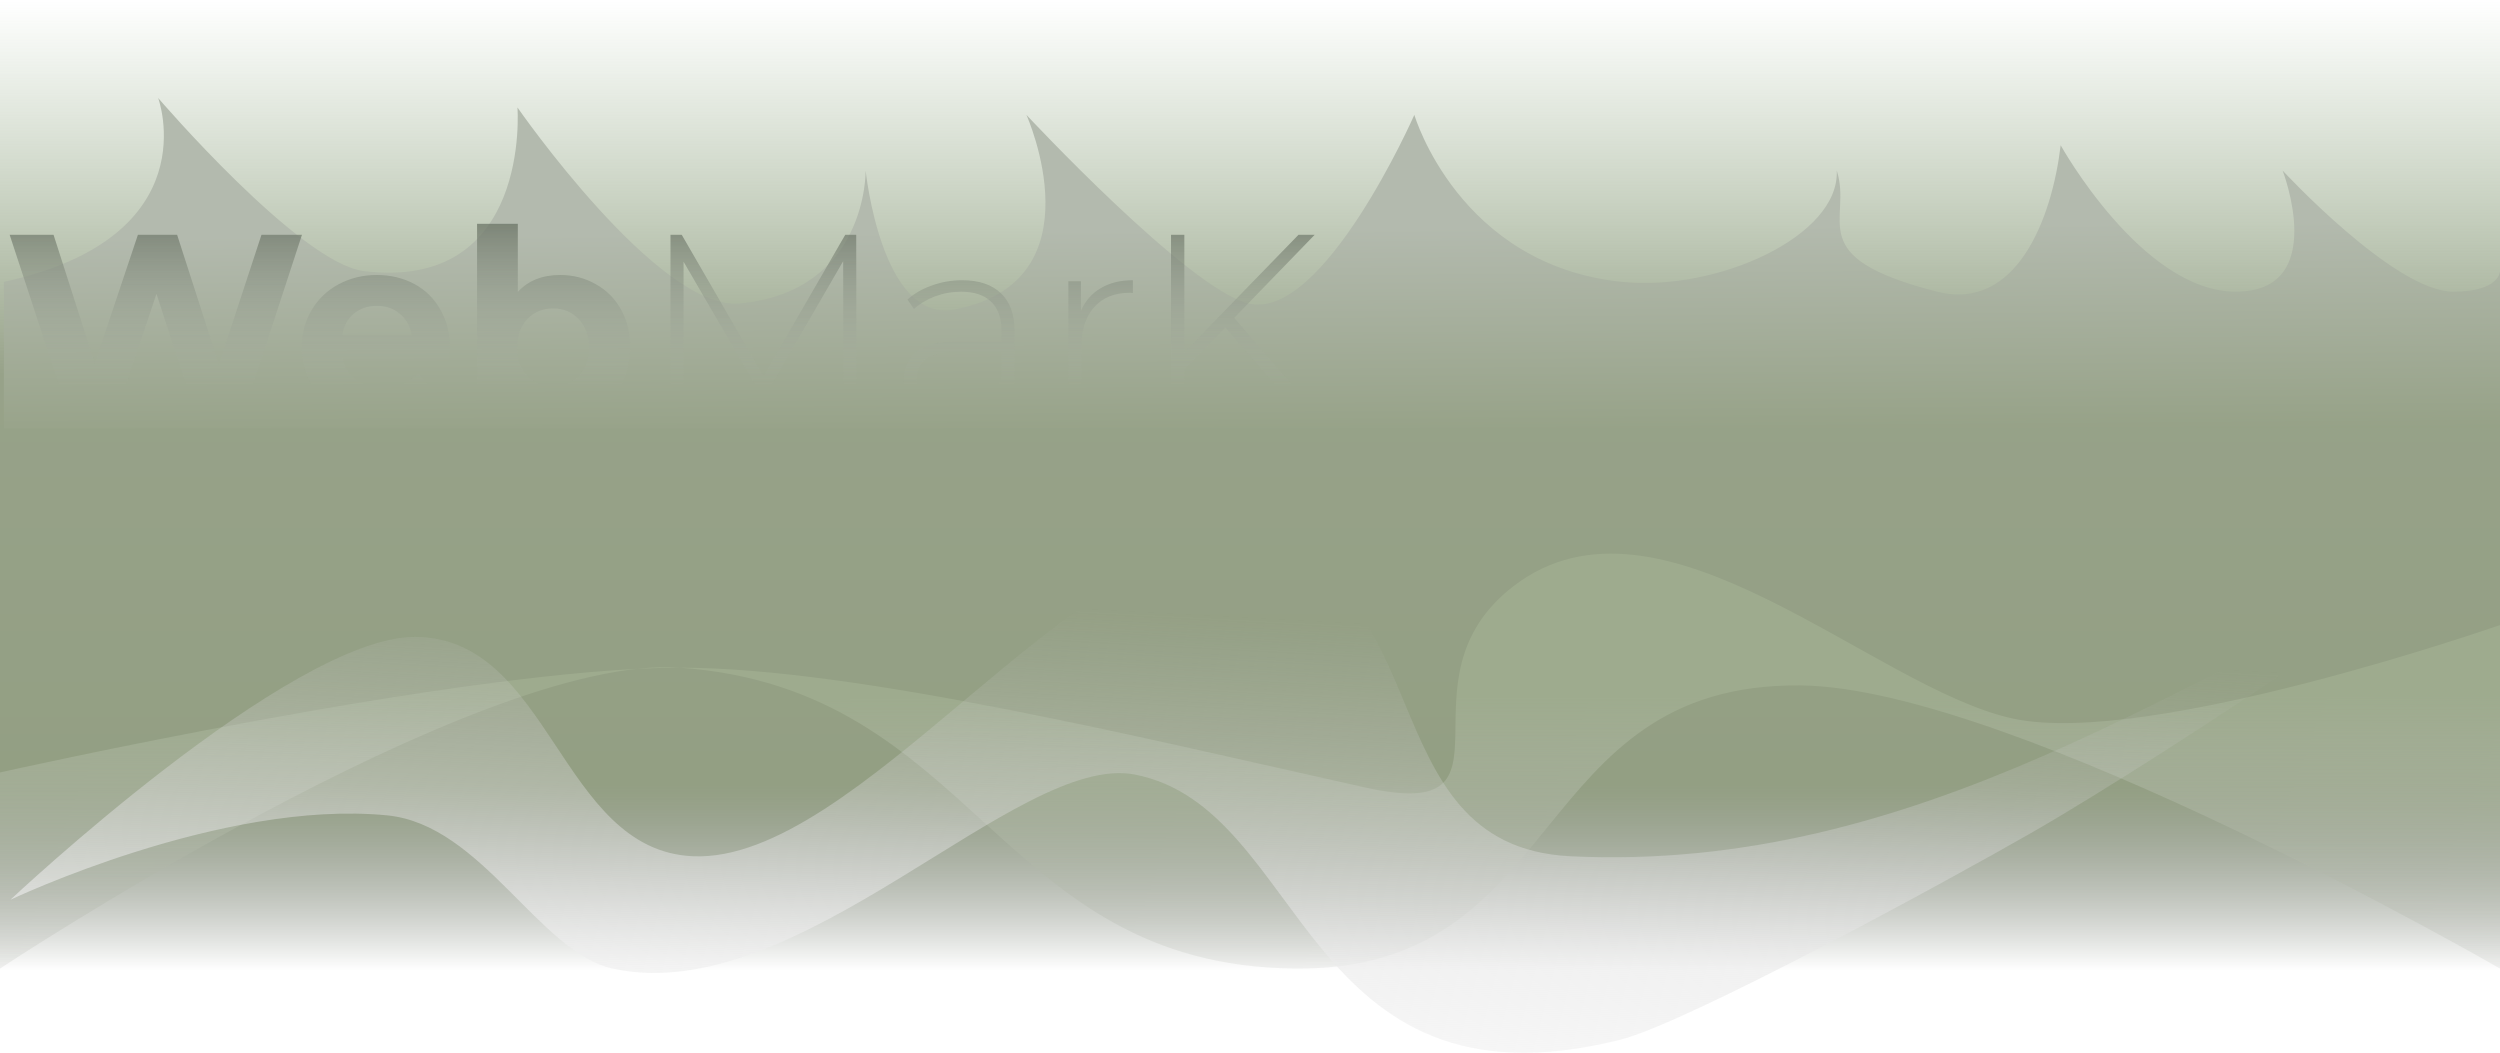
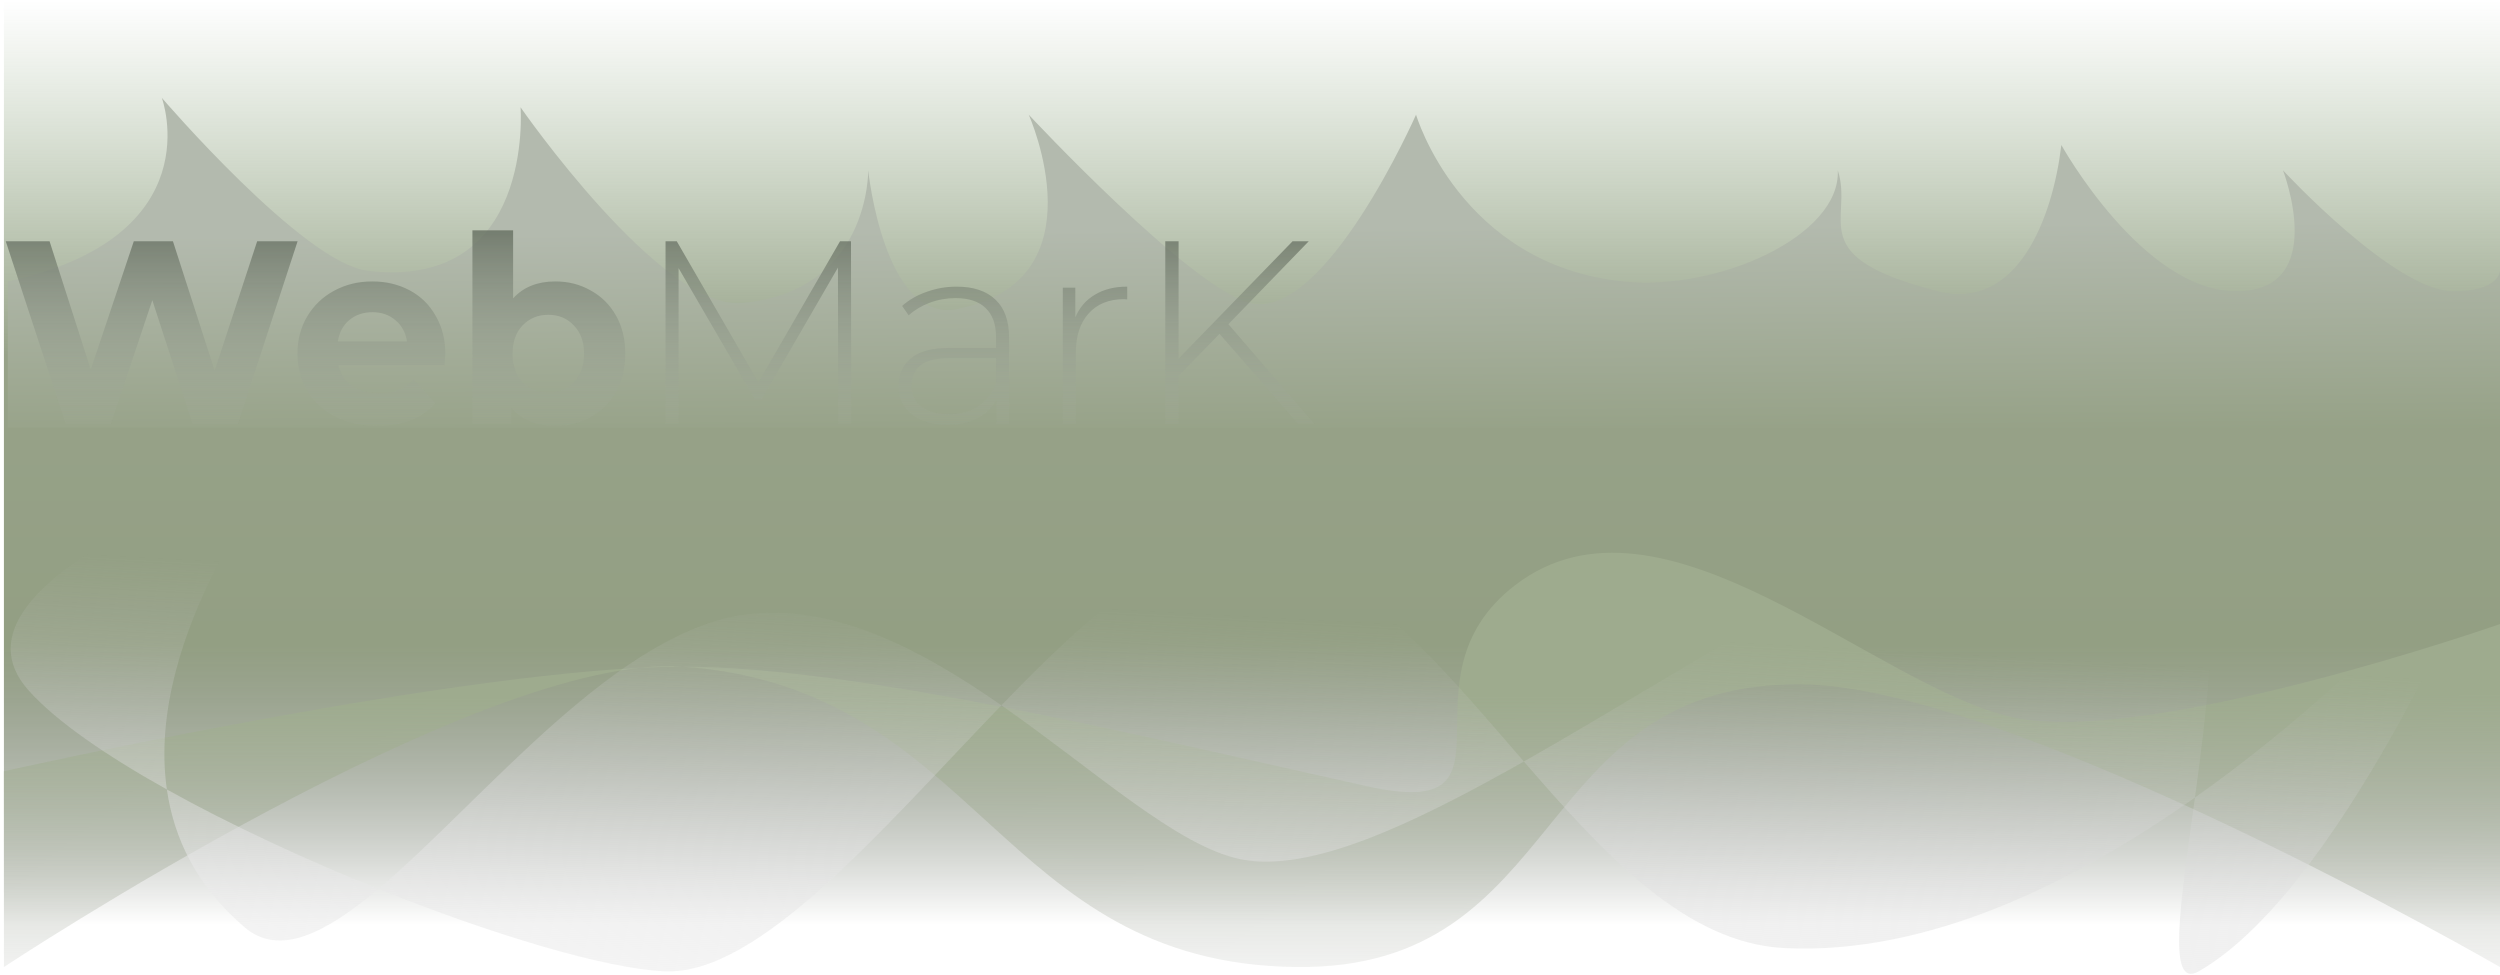
- <svg xmlns="http://www.w3.org/2000/svg" width="1914" height="806" viewBox="0 0 1914 806" fill="none">
-   <path d="M0 0H1914V743.188H0V0Z" fill="url(#paint0_linear)" />
-   <path d="M121.09 75.031C121.09 75.031 160.456 181.454 2.991 215.809V327.915H1914V207.544C1914 207.544 1914 223.3 1878.12 223.3C1833.27 223.3 1747.57 130.568 1747.57 130.568C1747.57 130.568 1783.44 223.3 1711.69 223.3C1639.93 223.3 1577.64 111.195 1577.64 111.195C1571 167.42 1543.76 238.817 1482.96 223.3C1378.52 196.643 1418.68 168.883 1406.22 130.568C1408.55 180.593 1315.03 223.3 1241.78 215.809C1116.71 203.019 1082.82 87.947 1082.82 87.947C1082.82 87.947 1013.06 246.29 955.755 232.341C909.91 221.182 785.832 87.947 785.832 87.947C785.832 87.947 843.137 215.809 730.52 236.991C674.759 247.478 662.75 130.568 662.75 130.568C662.75 130.568 664.245 223.3 566.078 232.341C504.228 238.037 396.155 82.264 396.155 82.264C396.155 82.264 407.118 223.3 278.555 207.544C229.576 201.541 121.09 75.031 121.09 75.031Z" fill="url(#paint1_linear)" />
-   <path d="M1914 478.514C1914 478.514 1645.84 572.295 1541.67 550.258C1434.43 527.571 1271.48 362.244 1158.87 448.661C1064.38 521.173 1172.1 631.025 1045.22 602.907C882.7 566.887 656.856 511.182 520.369 511.182C357.348 511.182 2.28882e-05 591.39 2.28882e-05 591.39V741.522C2.28882e-05 741.522 364.608 500.198 520.369 511.182C747.877 527.226 762.579 738.882 990.894 741.522C1200.57 743.946 1169 522.554 1378.68 524.756C1541.51 526.466 1914 741.522 1914 741.522V478.514Z" fill="url(#paint2_linear)" />
-   <path d="M231.191 179.747L185.391 319.747H150.591L119.791 224.947L87.991 319.747H53.391L7.391 179.747H40.991L72.591 278.147L105.591 179.747H135.591L167.591 278.947L200.191 179.747H231.191ZM344.47 266.347C344.47 266.747 344.27 269.547 343.87 274.747H262.47C263.937 281.413 267.404 286.68 272.87 290.547C278.337 294.413 285.137 296.347 293.27 296.347C298.87 296.347 303.804 295.547 308.07 293.947C312.47 292.213 316.537 289.547 320.27 285.947L336.87 303.947C326.737 315.547 311.937 321.347 292.47 321.347C280.337 321.347 269.604 319.013 260.27 314.347C250.937 309.547 243.737 302.947 238.67 294.547C233.604 286.147 231.07 276.613 231.07 265.947C231.07 255.413 233.537 245.947 238.47 237.547C243.537 229.013 250.404 222.413 259.07 217.747C267.87 212.947 277.67 210.547 288.47 210.547C299.004 210.547 308.537 212.813 317.07 217.347C325.604 221.88 332.27 228.413 337.07 236.947C342.004 245.347 344.47 255.147 344.47 266.347ZM288.67 234.147C281.604 234.147 275.67 236.147 270.87 240.147C266.07 244.147 263.137 249.613 262.07 256.547H315.07C314.004 249.747 311.07 244.347 306.27 240.347C301.47 236.213 295.604 234.147 288.67 234.147ZM428.842 210.547C438.842 210.547 447.909 212.88 456.042 217.547C464.309 222.08 470.776 228.547 475.442 236.947C480.109 245.213 482.442 254.88 482.442 265.947C482.442 277.013 480.109 286.747 475.442 295.147C470.776 303.413 464.309 309.88 456.042 314.547C447.909 319.08 438.842 321.347 428.842 321.347C414.042 321.347 402.776 316.68 395.042 307.347V319.747H365.242V171.347H396.442V223.547C404.309 214.88 415.109 210.547 428.842 210.547ZM423.442 295.747C431.442 295.747 437.976 293.08 443.042 287.747C448.242 282.28 450.842 275.013 450.842 265.947C450.842 256.88 448.242 249.68 443.042 244.347C437.976 238.88 431.442 236.147 423.442 236.147C415.442 236.147 408.842 238.88 403.642 244.347C398.576 249.68 396.042 256.88 396.042 265.947C396.042 275.013 398.576 282.28 403.642 287.747C408.842 293.08 415.442 295.747 423.442 295.747ZM645.728 319.747L645.528 199.947L586.928 301.147H581.928L523.328 200.347V319.747H513.328V179.747H521.928L584.528 287.947L647.128 179.747H655.528L655.728 319.747H645.728ZM736.539 214.547C749.472 214.547 759.406 217.88 766.339 224.547C773.272 231.08 776.739 240.747 776.739 253.547V319.747H767.139V301.147C763.806 307.28 758.939 312.08 752.539 315.547C746.139 318.88 738.472 320.547 729.539 320.547C717.939 320.547 708.739 317.813 701.939 312.347C695.272 306.88 691.939 299.68 691.939 290.747C691.939 282.08 695.006 275.08 701.139 269.747C707.406 264.28 717.339 261.547 730.939 261.547H766.739V253.147C766.739 243.413 764.072 236.013 758.739 230.947C753.539 225.88 745.872 223.347 735.739 223.347C728.806 223.347 722.139 224.547 715.739 226.947C709.472 229.347 704.139 232.547 699.739 236.547L694.739 229.347C699.939 224.68 706.206 221.08 713.539 218.547C720.872 215.88 728.539 214.547 736.539 214.547ZM730.939 312.347C739.606 312.347 746.939 310.347 752.939 306.347C759.072 302.347 763.672 296.547 766.739 288.947V269.347H731.139C720.872 269.347 713.406 271.213 708.739 274.947C704.206 278.68 701.939 283.813 701.939 290.347C701.939 297.147 704.472 302.547 709.539 306.547C714.606 310.413 721.739 312.347 730.939 312.347ZM827.541 238.147C830.741 230.547 835.741 224.747 842.541 220.747C849.341 216.613 857.607 214.547 867.341 214.547V224.347L864.941 224.147C853.341 224.147 844.274 227.813 837.741 235.147C831.207 242.347 827.941 252.413 827.941 265.347V319.747H817.941V215.347H827.541V238.147ZM938.131 250.747L906.731 282.947V319.747H896.531V179.747H906.731V269.747L994.131 179.747H1006.53L944.931 243.347L1010.73 319.747H998.331L938.131 250.747Z" fill="url(#paint3_linear)" />
-   <path d="M317.505 487.64C221.814 487.64 7.975 688.868 7.975 688.868C7.975 688.868 170.003 611.699 296.57 624.261C368.889 631.439 412.723 729.145 469.03 741.541C611.084 772.816 778.99 575.644 868.777 592.987C1000.86 618.5 995.603 856.486 1239.61 796.272C1291.48 783.475 1492.32 673.643 1554.13 638.252C1669.83 572 1892.57 417.683 1892.57 417.683C1670.57 517.748 1467.84 668.481 1202.23 655.536C1043.81 647.815 1106.98 430.358 949.025 417.683C823.502 407.611 656.258 661.306 530.338 655.536C428.489 650.869 421.678 487.64 317.505 487.64Z" fill="url(#paint4_linear)" />
+ <svg xmlns="http://www.w3.org/2000/svg" width="1917" height="747" viewBox="0 0 1917 747" fill="none">
+   <path d="M3 0H1917V709H3V0Z" fill="url(#paint0_linear)" />
+   <path d="M124.09 75.031C124.09 75.031 163.456 181.454 5.991 215.809V327.915H1917V207.544C1917 207.544 1917 223.3 1881.12 223.3C1836.27 223.3 1750.57 130.568 1750.57 130.568C1750.57 130.568 1786.44 223.3 1714.69 223.3C1642.93 223.3 1580.64 111.195 1580.64 111.195C1574 167.42 1546.76 238.817 1485.96 223.3C1381.52 196.643 1421.68 168.883 1409.22 130.568C1411.55 180.593 1318.03 223.3 1244.78 215.809C1119.71 203.019 1085.82 87.947 1085.82 87.947C1085.82 87.947 1016.06 246.29 958.755 232.341C912.91 221.182 788.832 87.947 788.832 87.947C788.832 87.947 846.137 215.809 733.52 236.991C677.759 247.478 665.75 130.568 665.75 130.568C665.75 130.568 667.245 223.3 569.078 232.341C507.228 238.037 399.155 82.264 399.155 82.264C399.155 82.264 410.118 223.3 281.555 207.544C232.576 201.541 124.09 75.031 124.09 75.031Z" fill="url(#paint1_linear)" />
+   <path d="M1917 478.514C1917 478.514 1648.84 572.295 1544.67 550.258C1437.43 527.571 1274.48 362.244 1161.87 448.661C1067.38 521.173 1175.1 631.025 1048.22 602.907C885.7 566.887 659.856 511.182 523.369 511.182C360.348 511.182 3 591.39 3 591.39V741.522C3 741.522 367.608 500.198 523.369 511.182C750.876 527.226 765.579 738.882 993.894 741.522C1203.57 743.946 1172 522.554 1381.68 524.756C1544.51 526.466 1917 741.522 1917 741.522V478.514Z" fill="url(#paint2_linear)" />
+   <path d="M228.2 185L182.4 325H147.6L116.8 230.2L85 325H50.4L4.4 185H38L69.6 283.4L102.6 185H132.6L164.6 284.2L197.2 185H228.2ZM341.48 271.6C341.48 272 341.28 274.8 340.88 280H259.48C260.946 286.667 264.413 291.933 269.88 295.8C275.346 299.667 282.146 301.6 290.28 301.6C295.88 301.6 300.813 300.8 305.08 299.2C309.48 297.467 313.546 294.8 317.28 291.2L333.88 309.2C323.746 320.8 308.946 326.6 289.48 326.6C277.346 326.6 266.613 324.267 257.28 319.6C247.946 314.8 240.746 308.2 235.68 299.8C230.613 291.4 228.08 281.867 228.08 271.2C228.08 260.667 230.546 251.2 235.48 242.8C240.546 234.267 247.413 227.667 256.08 223C264.88 218.2 274.68 215.8 285.48 215.8C296.013 215.8 305.546 218.067 314.08 222.6C322.613 227.133 329.28 233.667 334.08 242.2C339.013 250.6 341.48 260.4 341.48 271.6ZM285.68 239.4C278.613 239.4 272.68 241.4 267.88 245.4C263.08 249.4 260.146 254.867 259.08 261.8H312.08C311.013 255 308.08 249.6 303.28 245.6C298.48 241.467 292.613 239.4 285.68 239.4ZM425.852 215.8C435.852 215.8 444.918 218.133 453.052 222.8C461.318 227.333 467.785 233.8 472.452 242.2C477.118 250.467 479.452 260.133 479.452 271.2C479.452 282.267 477.118 292 472.452 300.4C467.785 308.667 461.318 315.133 453.052 319.8C444.918 324.333 435.852 326.6 425.852 326.6C411.052 326.6 399.785 321.933 392.052 312.6V325H362.252V176.6H393.452V228.8C401.318 220.133 412.118 215.8 425.852 215.8ZM420.452 301C428.452 301 434.985 298.333 440.052 293C445.252 287.533 447.852 280.267 447.852 271.2C447.852 262.133 445.252 254.933 440.052 249.6C434.985 244.133 428.452 241.4 420.452 241.4C412.452 241.4 405.852 244.133 400.652 249.6C395.585 254.933 393.052 262.133 393.052 271.2C393.052 280.267 395.585 287.533 400.652 293C405.852 298.333 412.452 301 420.452 301ZM642.738 325L642.538 205.2L583.938 306.4H578.938L520.338 205.6V325H510.338V185H518.938L581.538 293.2L644.138 185H652.538L652.738 325H642.738ZM733.548 219.8C746.482 219.8 756.415 223.133 763.348 229.8C770.282 236.333 773.748 246 773.748 258.8V325H764.148V306.4C760.815 312.533 755.948 317.333 749.548 320.8C743.148 324.133 735.482 325.8 726.548 325.8C714.948 325.8 705.748 323.067 698.948 317.6C692.282 312.133 688.948 304.933 688.948 296C688.948 287.333 692.015 280.333 698.148 275C704.415 269.533 714.348 266.8 727.948 266.8H763.748V258.4C763.748 248.667 761.082 241.267 755.748 236.2C750.548 231.133 742.882 228.6 732.748 228.6C725.815 228.6 719.148 229.8 712.748 232.2C706.482 234.6 701.148 237.8 696.748 241.8L691.748 234.6C696.948 229.933 703.215 226.333 710.548 223.8C717.882 221.133 725.548 219.8 733.548 219.8ZM727.948 317.6C736.615 317.6 743.948 315.6 749.948 311.6C756.082 307.6 760.682 301.8 763.748 294.2V274.6H728.148C717.882 274.6 710.415 276.467 705.748 280.2C701.215 283.933 698.948 289.067 698.948 295.6C698.948 302.4 701.482 307.8 706.548 311.8C711.615 315.667 718.748 317.6 727.948 317.6ZM824.55 243.4C827.75 235.8 832.75 230 839.55 226C846.35 221.867 854.617 219.8 864.35 219.8V229.6L861.95 229.4C850.35 229.4 841.283 233.067 834.75 240.4C828.217 247.6 824.95 257.667 824.95 270.6V325H814.95V220.6H824.55V243.4ZM935.141 256L903.741 288.2V325H893.541V185H903.741V275L991.141 185H1003.54L941.941 248.6L1007.74 325H995.341L935.141 256Z" fill="url(#paint3_linear)" />
+   <path d="M22 529.5C-55 443.5 215 357.5 215 357.5C215 357.5 110.849 486.206 127.95 605.355C176.354 632.355 233.747 658.98 290.152 681.621C371.421 613.362 475.014 479.817 577.501 470.5C643.407 464.509 708.282 499.398 767.878 540.842C834.387 472.074 899.046 413.432 952.026 417.683C1034.43 424.296 1101.09 506.094 1168.5 583.926C1304.86 506.721 1469.88 394.05 1618 357.5C1717.18 333.027 1699.71 489.685 1683.09 611.557C1817.51 516.679 1915 398 1915 398C1915 398 1801.7 678.561 1686 744.813C1661.23 758.996 1671.97 693.054 1683.09 611.557C1589.34 677.726 1477.63 732.319 1368.5 727C1292.73 723.307 1230.3 655.284 1168.5 583.926C1080.21 633.909 1003.93 669.027 952.026 659C903.089 649.548 839.272 590.491 767.878 540.842C676.81 635.003 582.273 748.148 509.5 744.813C464.321 742.743 378.447 717.063 290.152 681.621C249.302 715.931 214.093 733.746 187.5 711C150.834 679.638 133.349 642.973 127.95 605.355C81.314 579.341 43.023 552.98 22 529.5Z" fill="url(#paint4_linear)" />
  <defs>
-     <linearGradient id="paint0_linear" x1="957" y1="0" x2="957" y2="743.188" gradientUnits="userSpaceOnUse">
+     <linearGradient id="paint0_linear" x1="960" y1="0" x2="960" y2="709" gradientUnits="userSpaceOnUse">
      <stop stop-color="#9FB693" stop-opacity="0" />
      <stop offset="0.385" stop-color="#97A289" />
-       <stop offset="0.809" stop-color="#939F83" />
+       <stop offset="0.698" stop-color="#939F83" />
      <stop offset="1" stop-color="#464F41" stop-opacity="0" />
    </linearGradient>
-     <linearGradient id="paint1_linear" x1="1074.13" y1="350.147" x2="1072.2" y2="88.911" gradientUnits="userSpaceOnUse">
+     <linearGradient id="paint1_linear" x1="1077.13" y1="350.147" x2="1075.2" y2="88.911" gradientUnits="userSpaceOnUse">
      <stop stop-color="#939F83" />
      <stop offset="0.672" stop-color="#B3BAAE" />
    </linearGradient>
-     <linearGradient id="paint2_linear" x1="1007.47" y1="534.382" x2="1007.94" y2="794.504" gradientUnits="userSpaceOnUse">
+     <linearGradient id="paint2_linear" x1="1010.47" y1="534.382" x2="1010.94" y2="794.504" gradientUnits="userSpaceOnUse">
      <stop stop-color="#9EAB8E" />
      <stop offset="1" stop-color="#C4C4C4" stop-opacity="0" />
    </linearGradient>
-     <linearGradient id="paint3_linear" x1="517.877" y1="125.747" x2="517.877" y2="295.262" gradientUnits="userSpaceOnUse">
+     <linearGradient id="paint3_linear" x1="515" y1="131" x2="515" y2="342" gradientUnits="userSpaceOnUse">
      <stop stop-color="#4D5748" />
      <stop offset="1" stop-color="#B3BAAE" stop-opacity="0" />
    </linearGradient>
-     <linearGradient id="paint4_linear" x1="962.981" y1="868.287" x2="984.073" y2="473.535" gradientUnits="userSpaceOnUse">
+     <linearGradient id="paint4_linear" x1="965.981" y1="868.287" x2="987.073" y2="473.536" gradientUnits="userSpaceOnUse">
      <stop stop-color="white" />
      <stop offset="1" stop-color="#C4C4C4" stop-opacity="0" />
    </linearGradient>
  </defs>
</svg>
